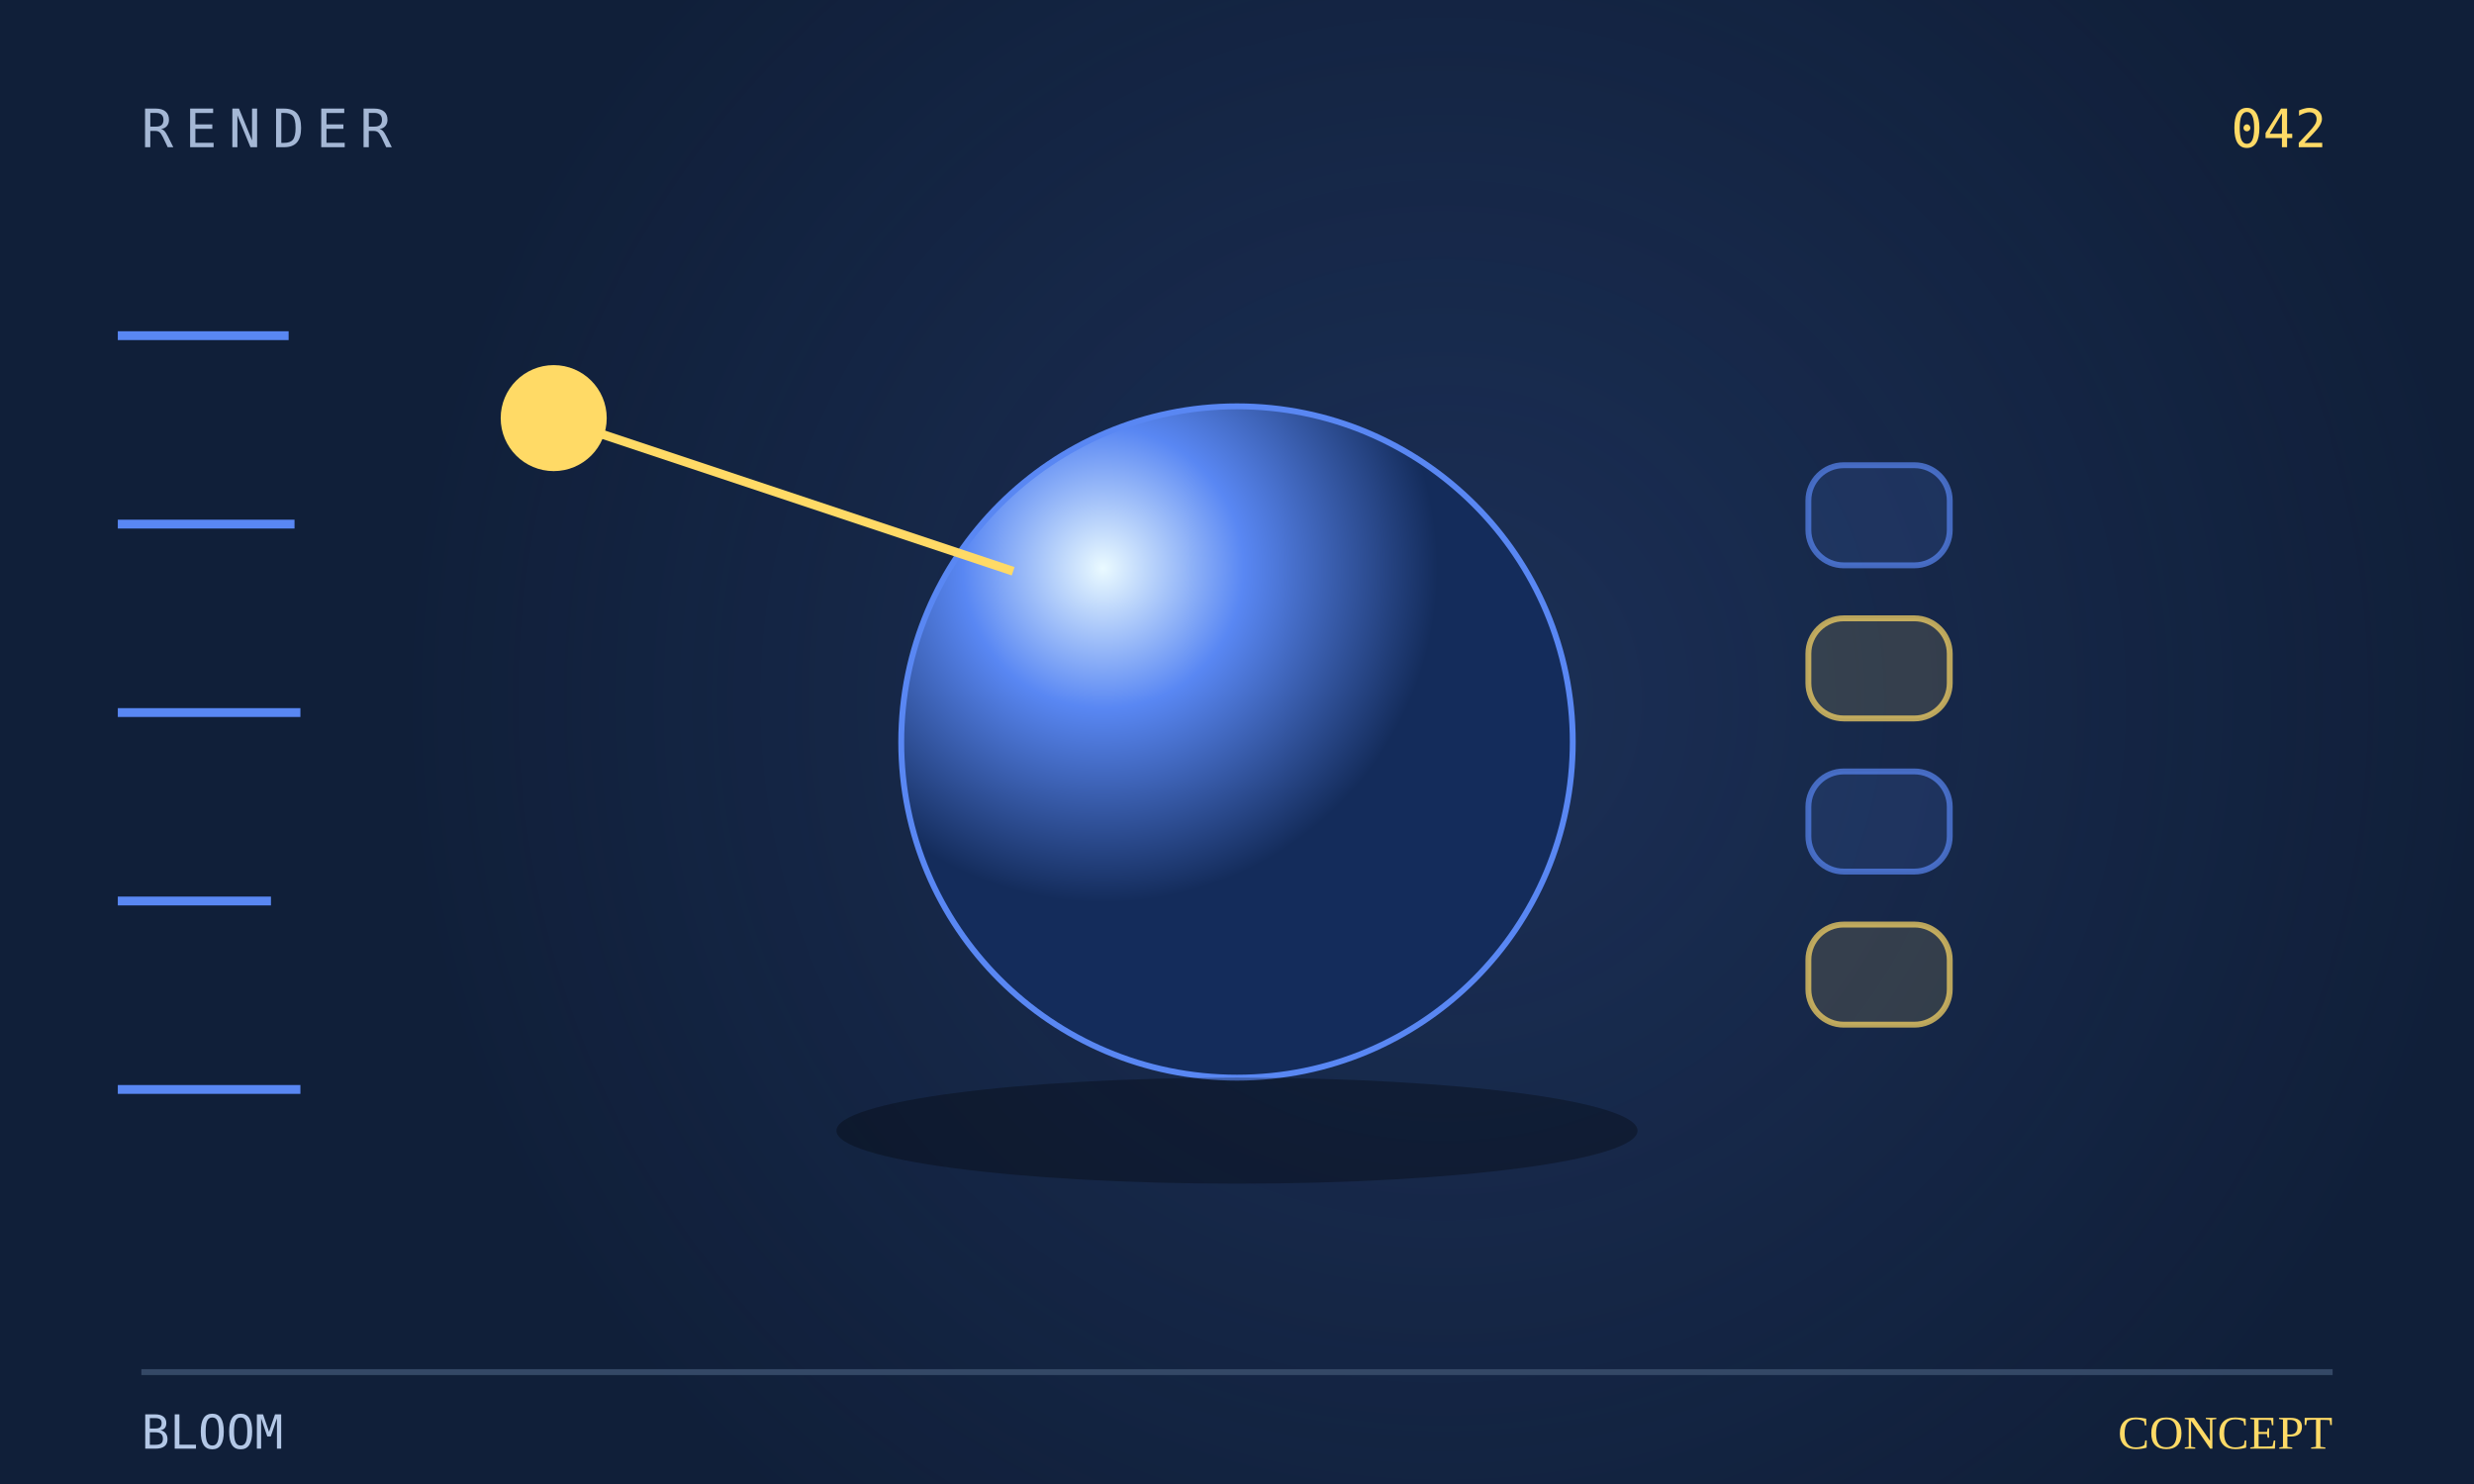
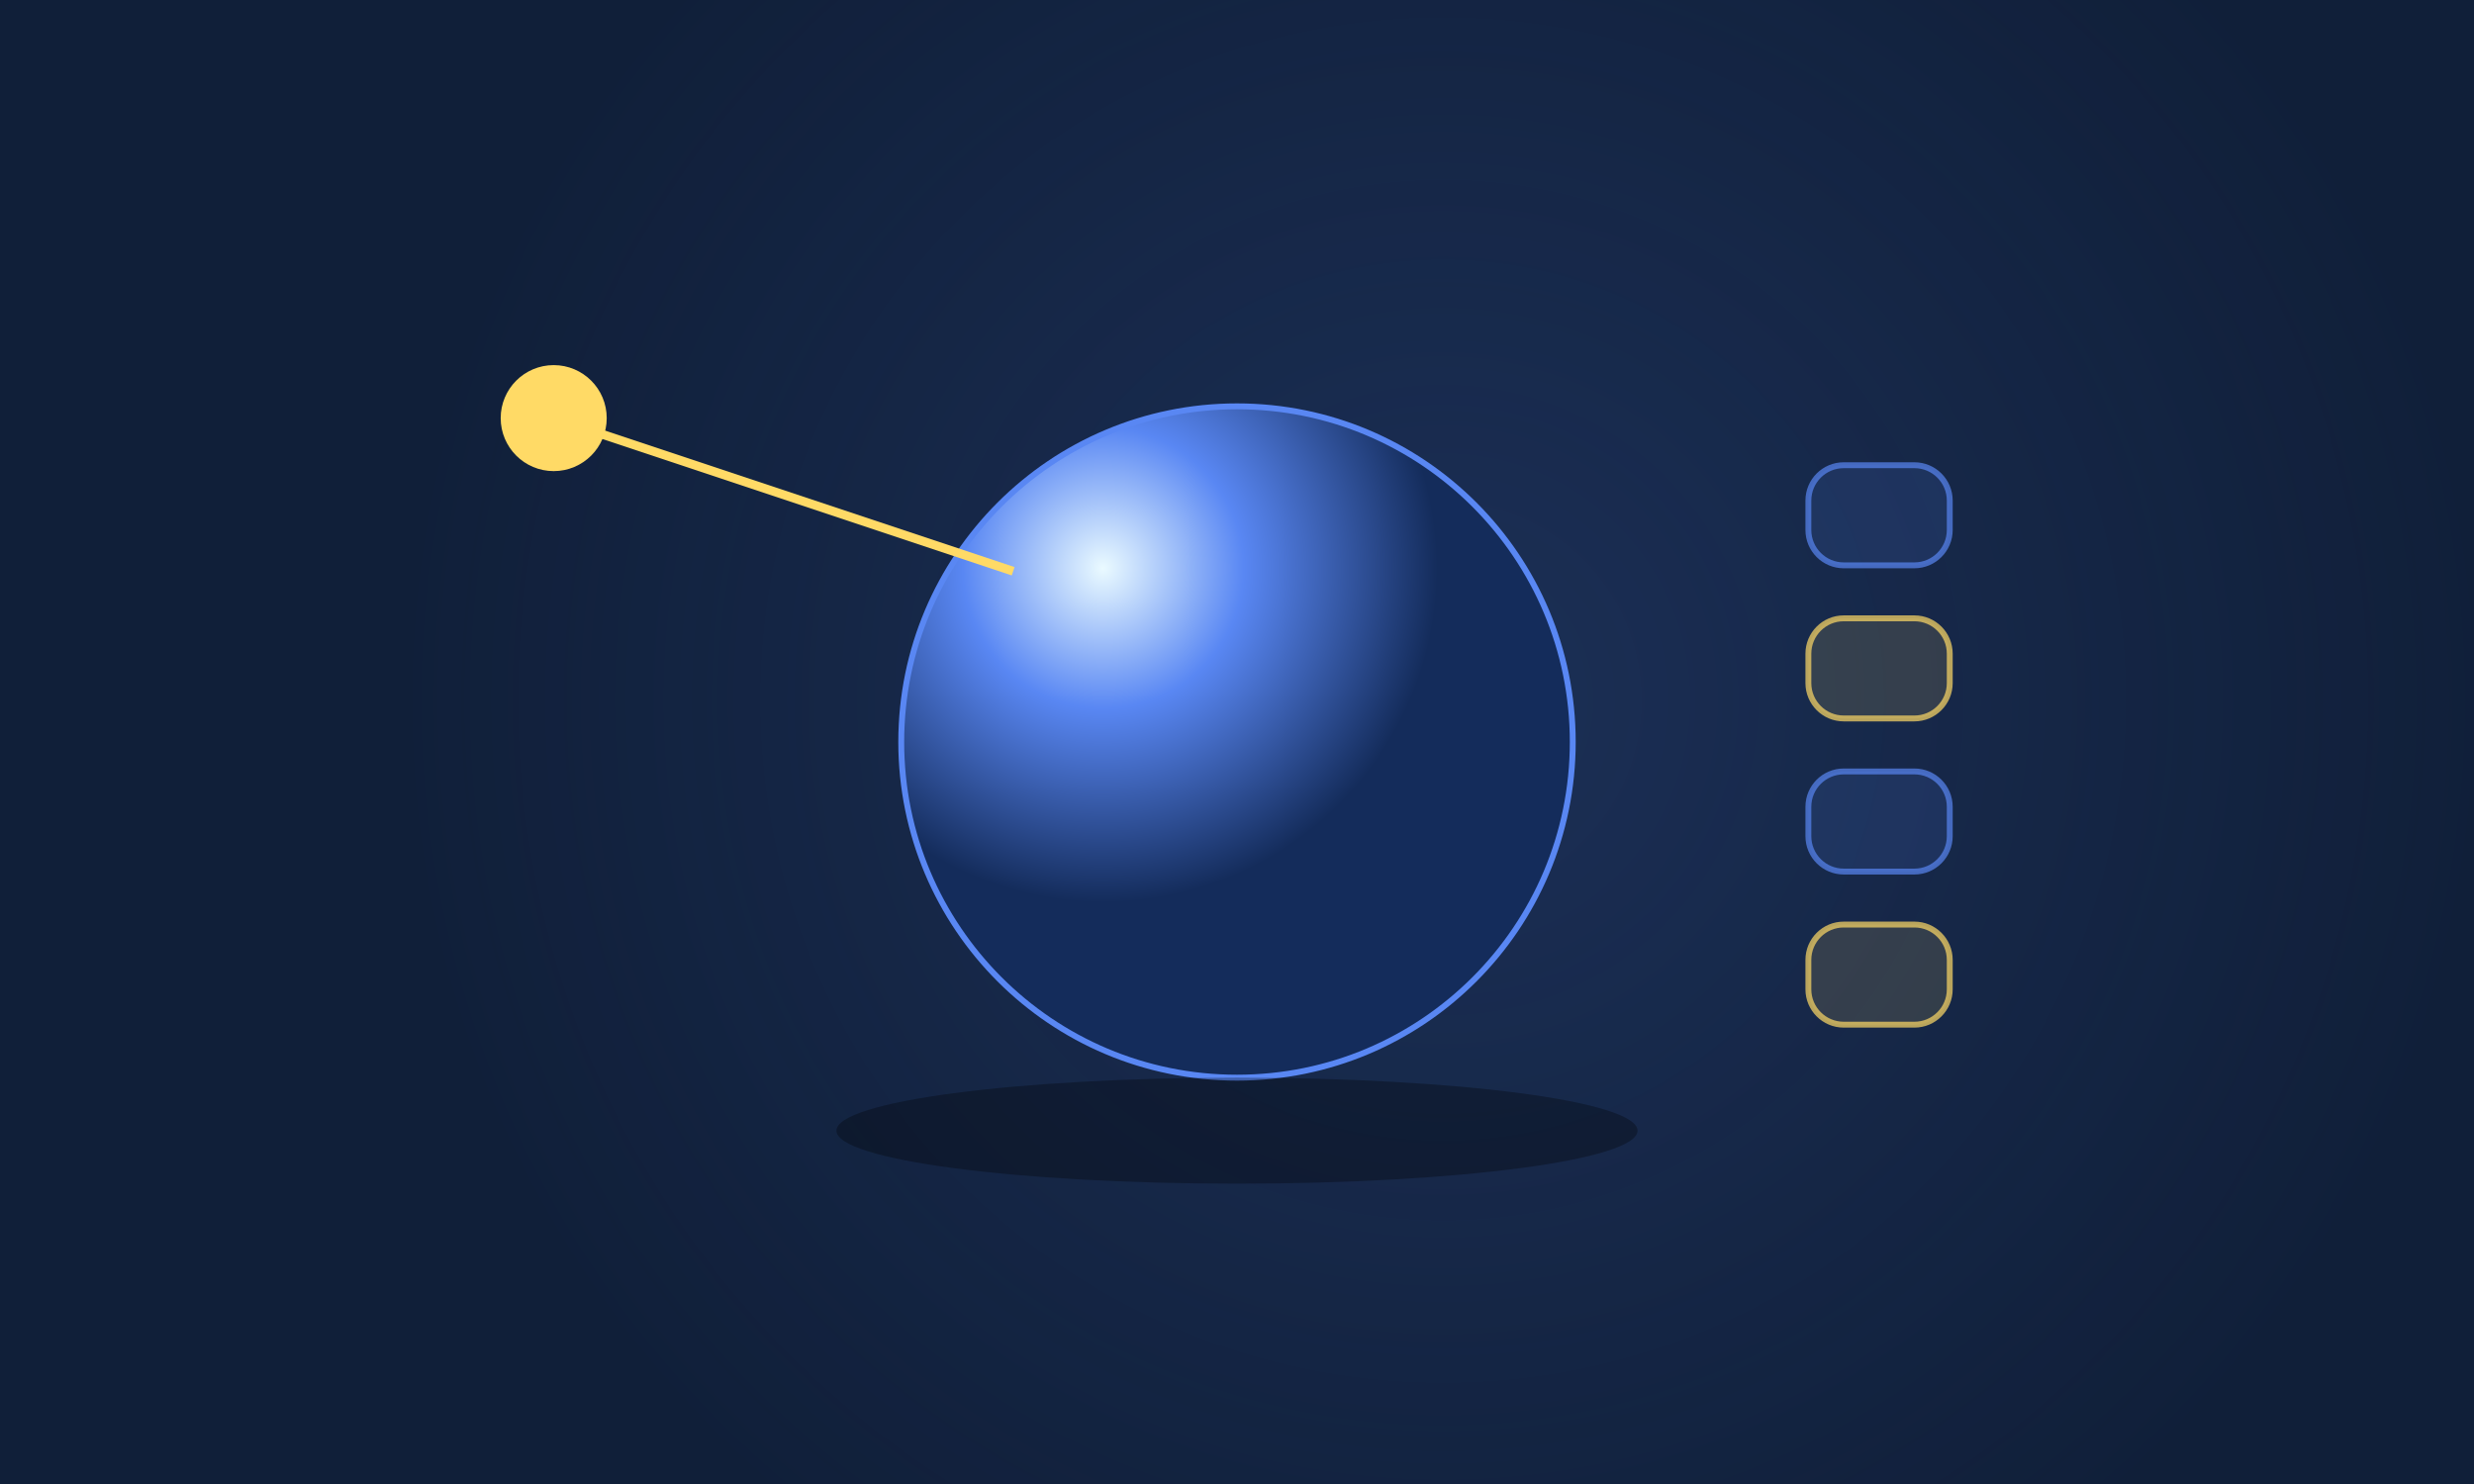
<svg xmlns="http://www.w3.org/2000/svg" class="article-cover" viewBox="0 0 420 252" role="img" aria-label="블룸 개념 도식">
  <defs>
    <radialGradient id="cover-bloom-glow">
      <stop stop-color="hsl(222 86% 65%)" stop-opacity=".16" />
      <stop offset="1" stop-color="hsl(222 86% 65%)" stop-opacity="0" />
    </radialGradient>
    <radialGradient id="cover-bloom-orb" cx="30%" cy="24%">
      <stop stop-color="#eafaff" />
      <stop offset=".42" stop-color="hsl(222 86% 65%)" />
      <stop offset="1" stop-color="#142c5b" />
    </radialGradient>
  </defs>
  <rect width="420" height="252" fill="#101f39" />
  <circle cx="245" cy="119" r="175" fill="url(#cover-bloom-glow)" />
-   <path d="M20 57L49 57" stroke="hsl(222 86% 65%)" stroke-width="1.5" fill="none" />
-   <path d="M20 89L50 89" stroke="hsl(222 86% 65%)" stroke-width="1.5" fill="none" />
-   <path d="M20 121L51 121" stroke="hsl(222 86% 65%)" stroke-width="1.5" fill="none" />
-   <path d="M20 153L46 153" stroke="hsl(222 86% 65%)" stroke-width="1.5" fill="none" />
-   <path d="M20 185L51 185" stroke="hsl(222 86% 65%)" stroke-width="1.5" fill="none" />
-   <text x="24" y="25" fill="#a4b7d5" font-family="monospace" font-size="9" letter-spacing="2">RENDER</text>
-   <text x="395" y="25" fill="#ffda66" text-anchor="end" font-family="monospace" font-size="9">042</text>
  <circle cx="210" cy="126" r="57" fill="url(#cover-bloom-orb)" stroke="hsl(222 86% 65%)" />
  <ellipse cx="210" cy="192" rx="68" ry="9" fill="#000" fill-opacity=".3" />
  <path d="M94 71L172 97" stroke="#ffda66" stroke-width="1.5" fill="none" />
  <circle cx="94" cy="71" r="9" fill="#ffda66" />
  <rect x="307" y="79" width="24" height="17" rx="6" fill="hsl(222 86% 65%)" fill-opacity=".13" stroke="hsl(222 86% 65%)" stroke-opacity=".7" />
  <rect x="307" y="105" width="24" height="17" rx="6" fill="#ffda66" fill-opacity=".13" stroke="#ffda66" stroke-opacity=".7" />
  <rect x="307" y="131" width="24" height="17" rx="6" fill="hsl(222 86% 65%)" fill-opacity=".13" stroke="hsl(222 86% 65%)" stroke-opacity=".7" />
  <rect x="307" y="157" width="24" height="17" rx="6" fill="#ffda66" fill-opacity=".13" stroke="#ffda66" stroke-opacity=".7" />
-   <path d="M24 233H396" stroke="#344866" />
-   <text x="24" y="246" fill="#b3c7e6" font-family="monospace" font-size="8">BLOOM</text>
-   <text x="396" y="246" text-anchor="end" fill="#ffda66" font-size="8">CONCEPT</text>
</svg>
